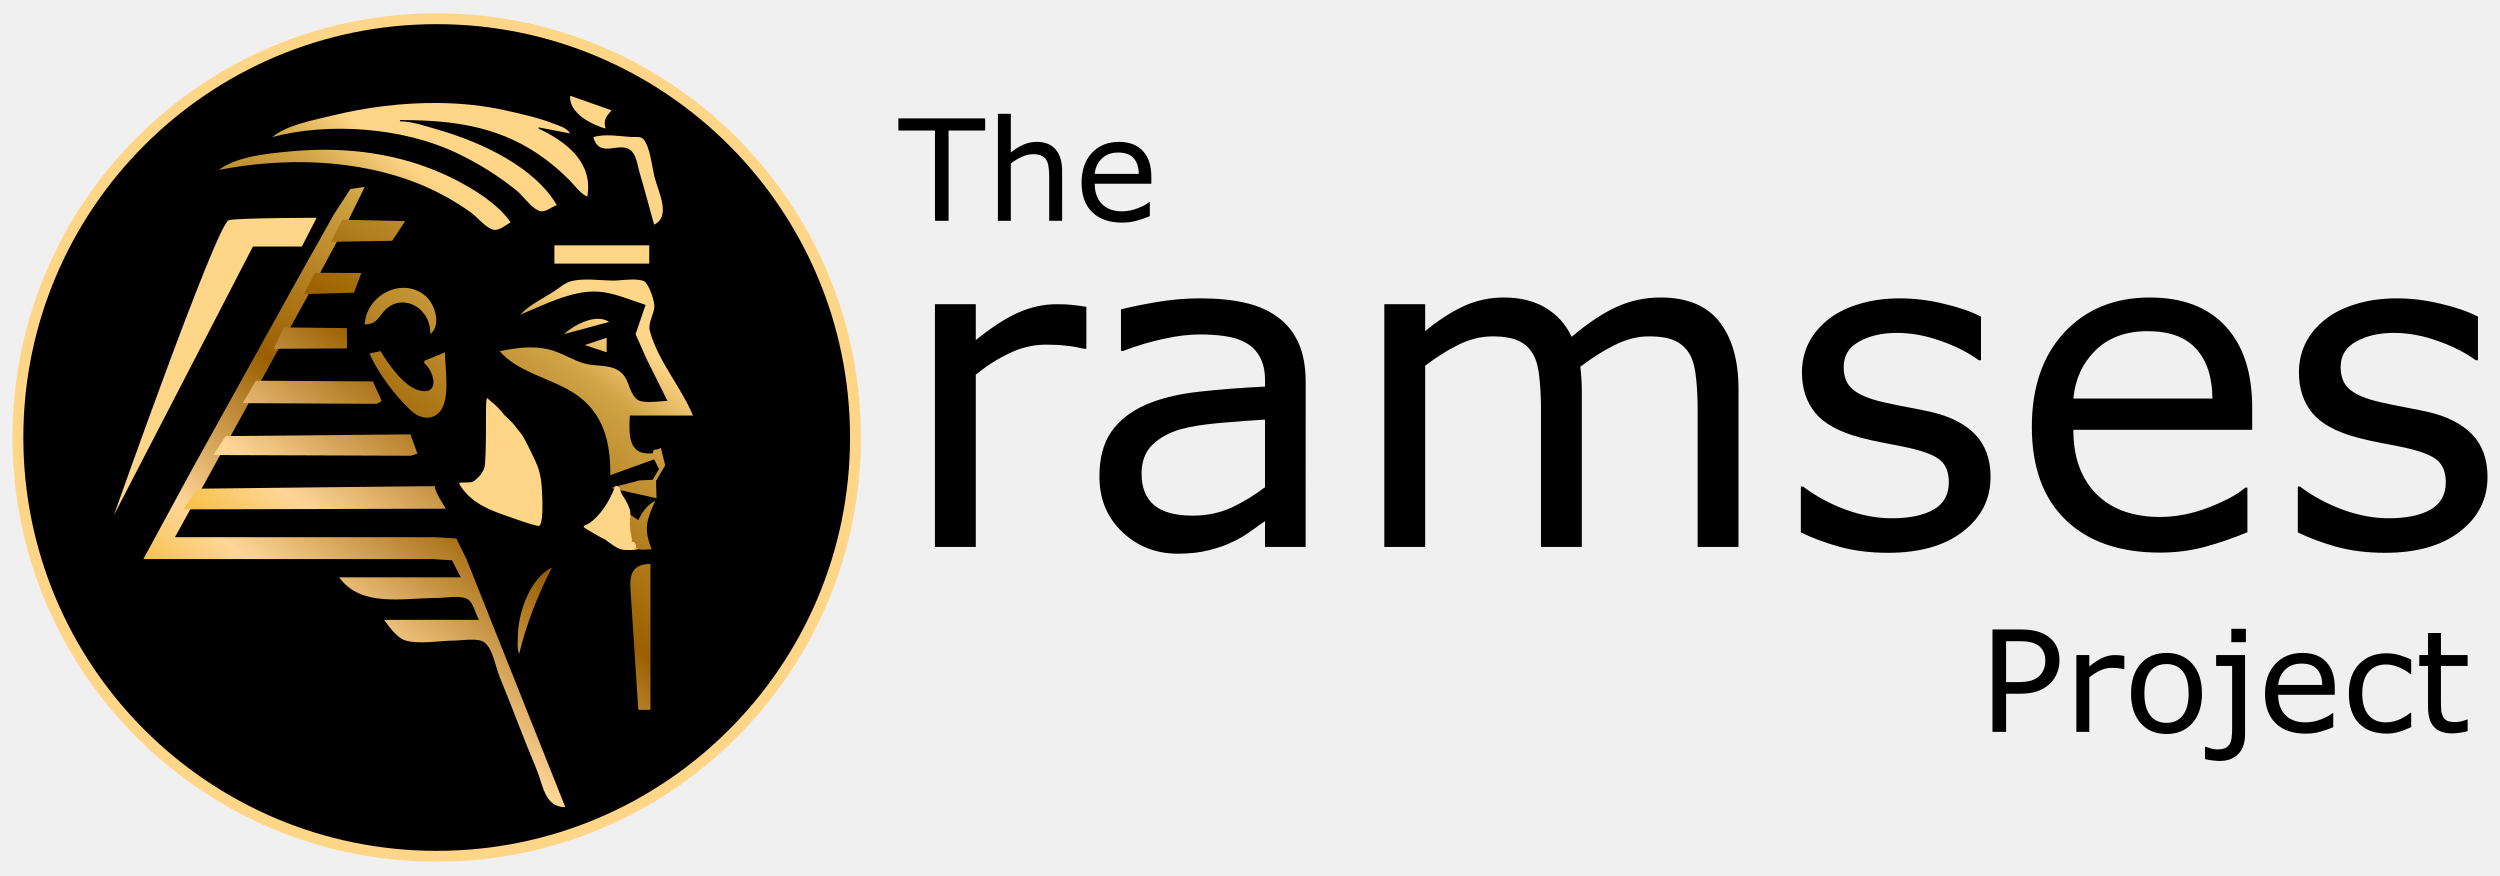
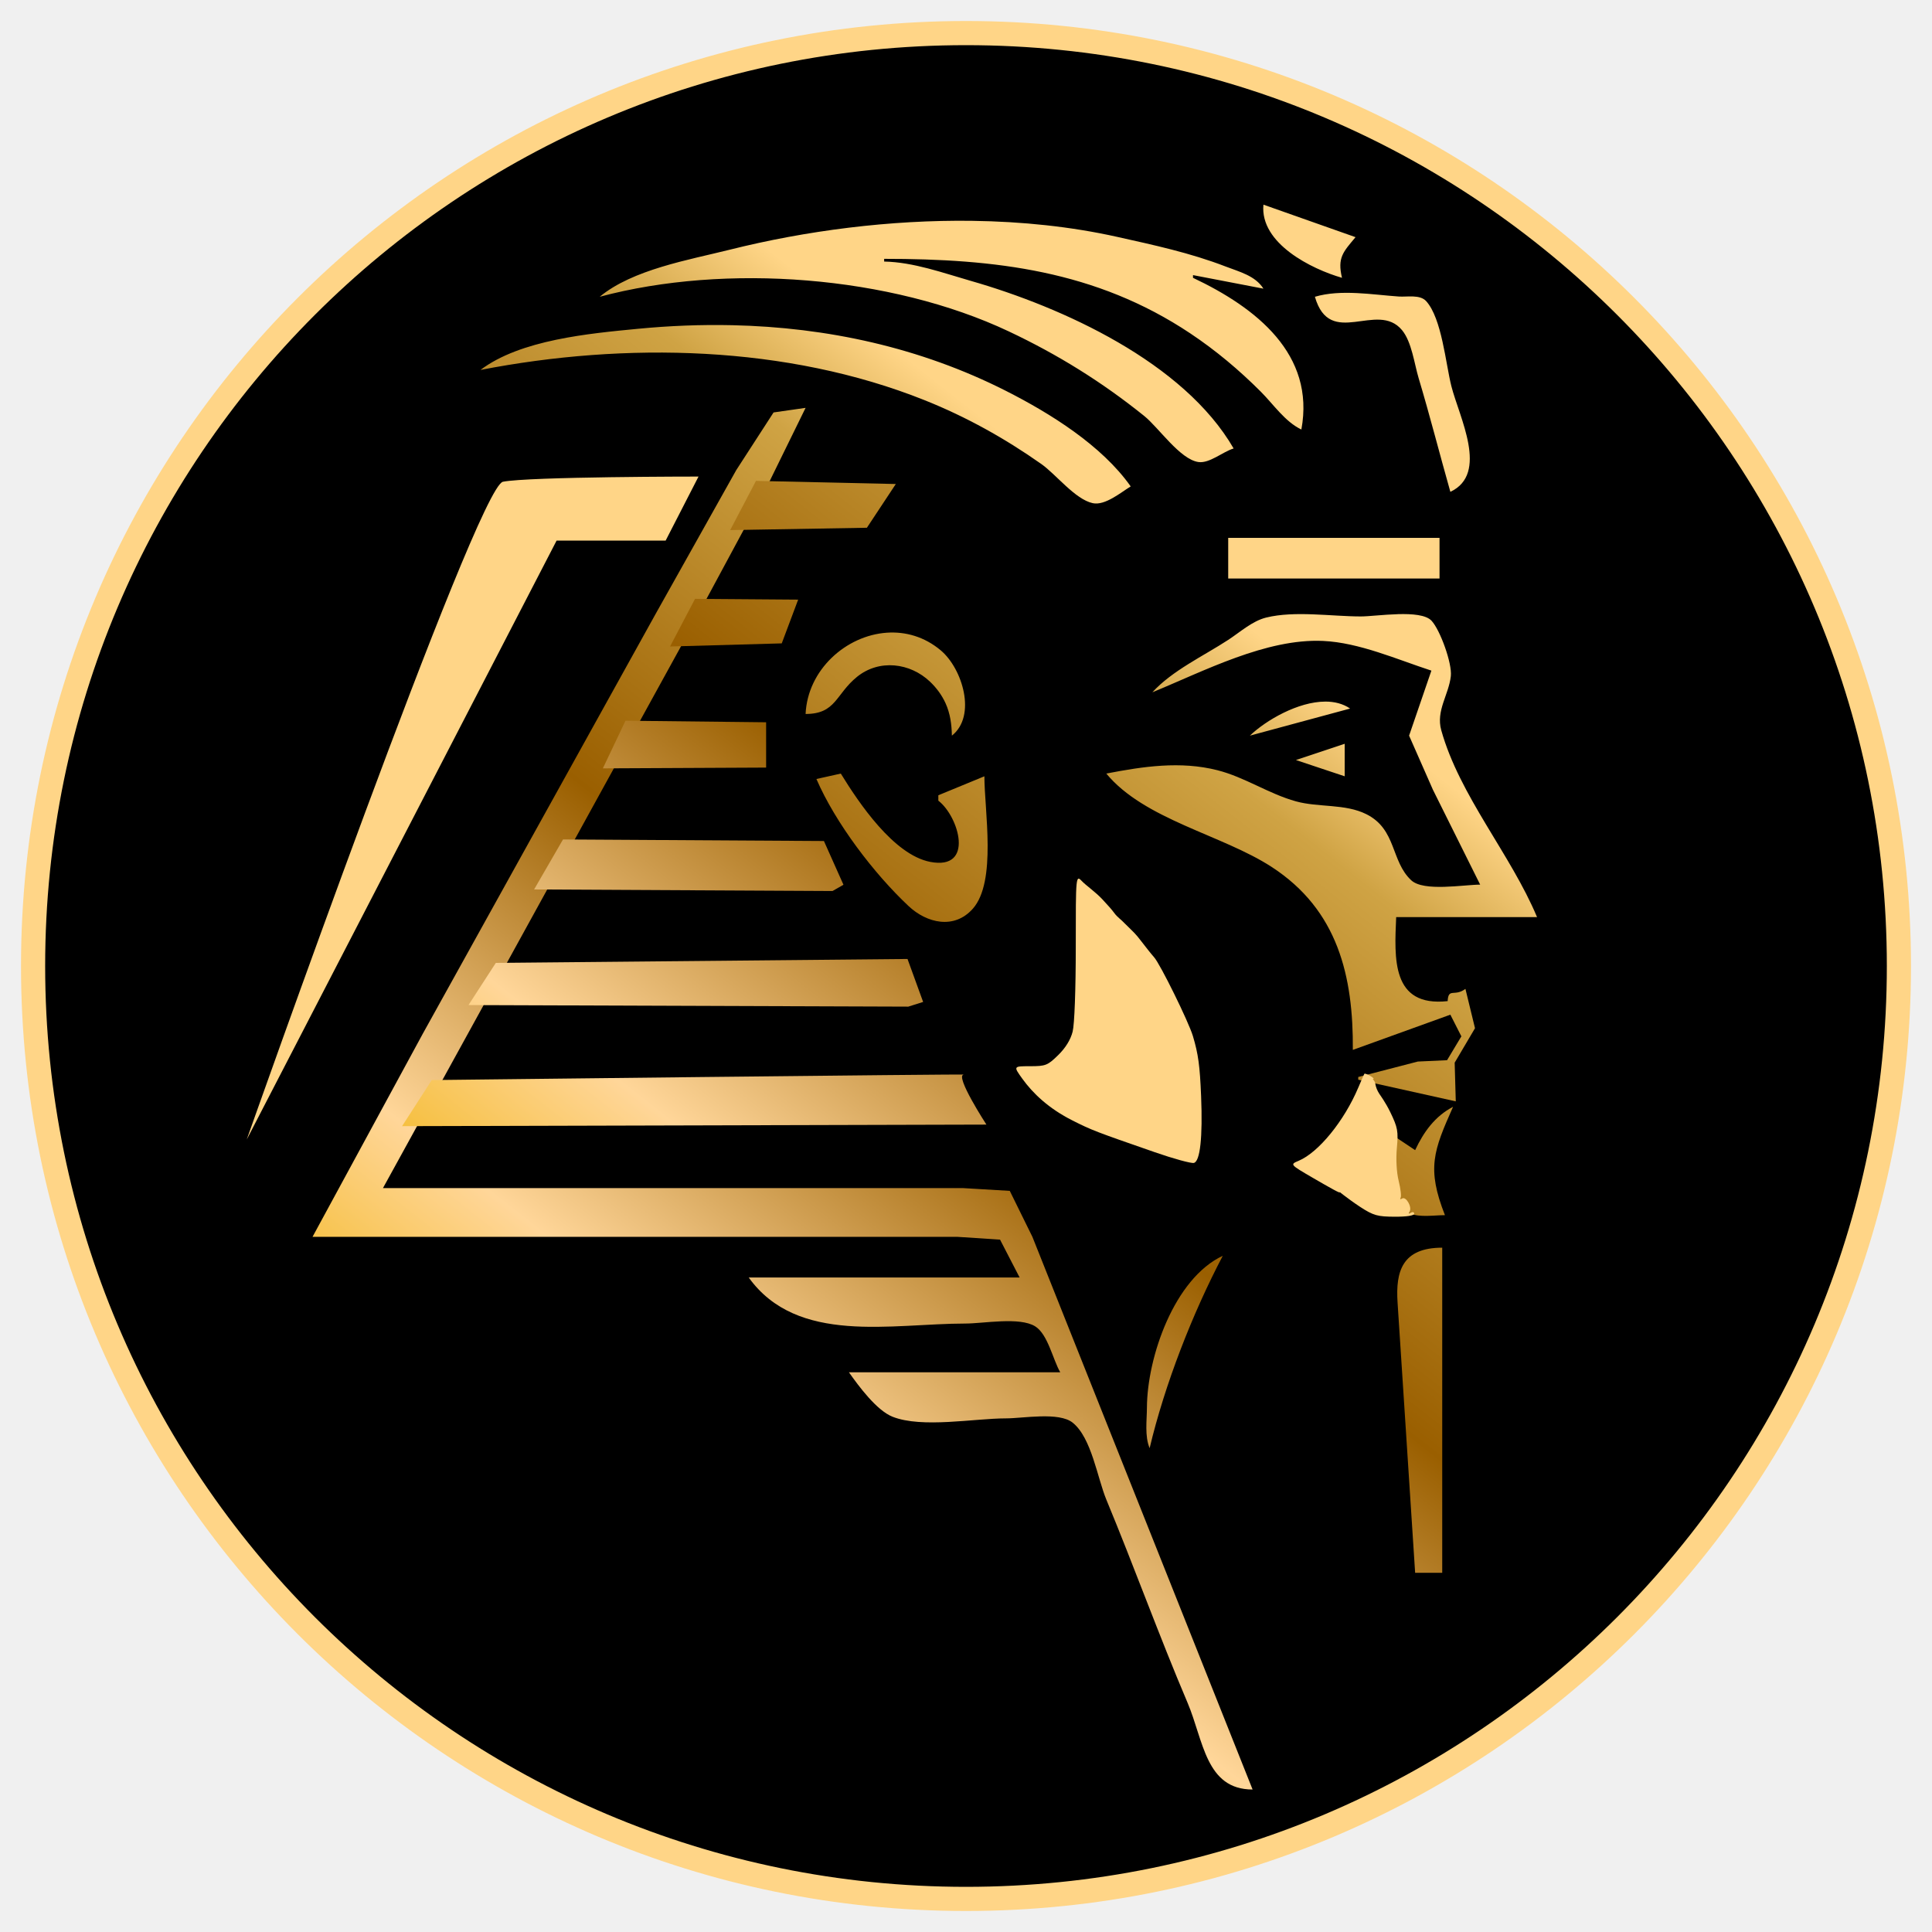
- <svg xmlns="http://www.w3.org/2000/svg" xmlns:xlink="http://www.w3.org/1999/xlink" width="200mm" height="70mm" viewBox="0 0 200 70" version="1.1" id="svg1">
+ <svg xmlns="http://www.w3.org/2000/svg" xmlns:xlink="http://www.w3.org/1999/xlink" width="200mm" height="200mm" viewBox="0 0 200 200" version="1.1" id="svg1" xml:space="preserve">
  <defs id="defs1">
-     <linearGradient xlink:href="#linearGradient85" id="linearGradient81" x1="-187.972" y1="250.679" x2="-123.912" y2="169.17" gradientUnits="userSpaceOnUse" />
    <linearGradient id="linearGradient85">
      <stop style="stop-color:#f5be39;stop-opacity:1;" offset="0" id="stop85" />
      <stop style="stop-color:#ffd699;stop-opacity:1;" offset="0.167" id="stop84" />
      <stop style="stop-color:#9a5f00;stop-opacity:1;" offset="0.511" id="stop83" />
      <stop style="stop-color:#cfa344;stop-opacity:1;" offset="0.88" id="stop82" />
      <stop style="stop-color:#ffd587;stop-opacity:1;" offset="1" id="stop81" />
    </linearGradient>
    <clipPath clipPathUnits="userSpaceOnUse" id="clipPath2">
      <rect style="fill:#000000;stroke-width:0.265;stroke-opacity:0" id="rect3" width="120.291" height="161.068" x="59.806" y="343.204" />
    </clipPath>
+     <linearGradient x1="1366" y1="1367" x2="383" y2="2350" gradientUnits="userSpaceOnUse" spreadMethod="reflect" id="fill0" gradientTransform="matrix(0.2009778,0,0,0.2009778,-76.13034,-273.752)">
+       <stop offset="0" stop-color="#3061F3" stop-opacity="1" id="stop1" />
+       <stop offset="0.014" stop-color="#2F60F2" stop-opacity="1" id="stop2" />
+       <stop offset="0.028" stop-color="#2F60F2" stop-opacity="1" id="stop3" />
+       <stop offset="0.042" stop-color="#2F60F2" stop-opacity="1" id="stop4" />
+       <stop offset="0.056" stop-color="#2F60F2" stop-opacity="1" id="stop5" />
+       <stop offset="0.069" stop-color="#2F60F2" stop-opacity="1" id="stop6" />
+       <stop offset="0.083" stop-color="#2F60F2" stop-opacity="1" id="stop7" />
+       <stop offset="0.097" stop-color="#2F60F2" stop-opacity="1" id="stop8" />
+       <stop offset="0.111" stop-color="#2F60F1" stop-opacity="1" id="stop9" />
+       <stop offset="0.125" stop-color="#2F60F1" stop-opacity="1" id="stop10" />
+       <stop offset="0.139" stop-color="#2E60F1" stop-opacity="1" id="stop11" />
+       <stop offset="0.153" stop-color="#2E60F0" stop-opacity="1" id="stop12" />
+       <stop offset="0.167" stop-color="#2E5FF0" stop-opacity="1" id="stop13" />
+       <stop offset="0.181" stop-color="#2E5FF0" stop-opacity="1" id="stop14" />
+       <stop offset="0.194" stop-color="#2D5FEF" stop-opacity="1" id="stop15" />
+       <stop offset="0.208" stop-color="#2D5FEF" stop-opacity="1" id="stop16" />
+       <stop offset="0.222" stop-color="#2D5FEE" stop-opacity="1" id="stop17" />
+       <stop offset="0.236" stop-color="#2C5FEE" stop-opacity="1" id="stop18" />
+       <stop offset="0.25" stop-color="#2C5EED" stop-opacity="1" id="stop19" />
+       <stop offset="0.264" stop-color="#2C5EEC" stop-opacity="1" id="stop20" />
+       <stop offset="0.278" stop-color="#2B5EEC" stop-opacity="1" id="stop21" />
+       <stop offset="0.292" stop-color="#2B5EEB" stop-opacity="1" id="stop22" />
+       <stop offset="0.306" stop-color="#2A5DEB" stop-opacity="1" id="stop23" />
+       <stop offset="0.319" stop-color="#2A5DEA" stop-opacity="1" id="stop24" />
+       <stop offset="0.333" stop-color="#295DE9" stop-opacity="1" id="stop25" />
+       <stop offset="0.347" stop-color="#295DE8" stop-opacity="1" id="stop26" />
+       <stop offset="0.361" stop-color="#285CE8" stop-opacity="1" id="stop27" />
+       <stop offset="0.375" stop-color="#285CE7" stop-opacity="1" id="stop28" />
+       <stop offset="0.389" stop-color="#275CE6" stop-opacity="1" id="stop29" />
+       <stop offset="0.403" stop-color="#275BE5" stop-opacity="1" id="stop30" />
+       <stop offset="0.417" stop-color="#265BE4" stop-opacity="1" id="stop31" />
+       <stop offset="0.431" stop-color="#265BE3" stop-opacity="1" id="stop32" />
+       <stop offset="0.444" stop-color="#255AE3" stop-opacity="1" id="stop33" />
+       <stop offset="0.458" stop-color="#245AE2" stop-opacity="1" id="stop34" />
+       <stop offset="0.472" stop-color="#2459E1" stop-opacity="1" id="stop35" />
+       <stop offset="0.486" stop-color="#2359E0" stop-opacity="1" id="stop36" />
+       <stop offset="0.5" stop-color="#2259DF" stop-opacity="1" id="stop37" />
+       <stop offset="0.514" stop-color="#2258DE" stop-opacity="1" id="stop38" />
+       <stop offset="0.528" stop-color="#2158DC" stop-opacity="1" id="stop39" />
+       <stop offset="0.542" stop-color="#2057DB" stop-opacity="1" id="stop40" />
+       <stop offset="0.556" stop-color="#2057DA" stop-opacity="1" id="stop41" />
+       <stop offset="0.569" stop-color="#1F56D9" stop-opacity="1" id="stop42" />
+       <stop offset="0.583" stop-color="#1E56D8" stop-opacity="1" id="stop43" />
+       <stop offset="0.597" stop-color="#1D55D7" stop-opacity="1" id="stop44" />
+       <stop offset="0.611" stop-color="#1C55D6" stop-opacity="1" id="stop45" />
+       <stop offset="0.625" stop-color="#1C54D4" stop-opacity="1" id="stop46" />
+       <stop offset="0.639" stop-color="#1B54D3" stop-opacity="1" id="stop47" />
+       <stop offset="0.653" stop-color="#1A53D2" stop-opacity="1" id="stop48" />
+       <stop offset="0.667" stop-color="#1953D0" stop-opacity="1" id="stop49" />
+       <stop offset="0.681" stop-color="#1852CF" stop-opacity="1" id="stop50" />
+       <stop offset="0.694" stop-color="#1752CE" stop-opacity="1" id="stop51" />
+       <stop offset="0.708" stop-color="#1651CC" stop-opacity="1" id="stop52" />
+       <stop offset="0.722" stop-color="#1551CB" stop-opacity="1" id="stop53" />
+       <stop offset="0.736" stop-color="#1450C9" stop-opacity="1" id="stop54" />
+       <stop offset="0.75" stop-color="#1450C8" stop-opacity="1" id="stop55" />
+       <stop offset="0.764" stop-color="#134FC6" stop-opacity="1" id="stop56" />
+       <stop offset="0.778" stop-color="#124EC5" stop-opacity="1" id="stop57" />
+       <stop offset="0.792" stop-color="#114EC3" stop-opacity="1" id="stop58" />
+       <stop offset="0.806" stop-color="#0F4DC2" stop-opacity="1" id="stop59" />
+       <stop offset="0.819" stop-color="#0E4DC0" stop-opacity="1" id="stop60" />
+       <stop offset="0.833" stop-color="#0D4CBF" stop-opacity="1" id="stop61" />
+       <stop offset="0.847" stop-color="#0C4BBD" stop-opacity="1" id="stop62" />
+       <stop offset="0.861" stop-color="#0B4BBB" stop-opacity="1" id="stop63" />
+       <stop offset="0.875" stop-color="#0A4ABA" stop-opacity="1" id="stop64" />
+       <stop offset="0.889" stop-color="#0949B8" stop-opacity="1" id="stop65" />
+       <stop offset="0.903" stop-color="#0849B6" stop-opacity="1" id="stop66" />
+       <stop offset="0.917" stop-color="#0748B4" stop-opacity="1" id="stop67" />
+       <stop offset="0.931" stop-color="#0647B3" stop-opacity="1" id="stop68" />
+       <stop offset="0.944" stop-color="#0446B1" stop-opacity="1" id="stop69" />
+       <stop offset="0.958" stop-color="#0346AF" stop-opacity="1" id="stop70" />
+       <stop offset="0.972" stop-color="#0245AD" stop-opacity="1" id="stop71" />
+       <stop offset="0.986" stop-color="#0144AB" stop-opacity="1" id="stop72" />
+       <stop offset="1" stop-color="#0044AA" stop-opacity="1" id="stop73" />
+     </linearGradient>
    <clipPath clipPathUnits="userSpaceOnUse" id="clipPath17">
      <rect style="fill:#ffffff;stroke-width:0.235;stroke-opacity:0" id="rect18" width="41.753" height="40.162" x="33.215" y="159.868" />
    </clipPath>
-     <linearGradient xlink:href="#linearGradient85" id="linearGradient1" gradientUnits="userSpaceOnUse" x1="-187.972" y1="250.679" x2="-123.912" y2="169.17" />
-     <linearGradient xlink:href="#linearGradient85" id="linearGradient2" gradientUnits="userSpaceOnUse" x1="-187.972" y1="250.679" x2="-123.912" y2="169.17" />
-     <linearGradient xlink:href="#linearGradient85" id="linearGradient3" gradientUnits="userSpaceOnUse" x1="-187.972" y1="250.679" x2="-123.912" y2="169.17" />
-     <linearGradient xlink:href="#linearGradient85" id="linearGradient4" gradientUnits="userSpaceOnUse" x1="-187.972" y1="250.679" x2="-123.912" y2="169.17" />
-     <linearGradient xlink:href="#linearGradient85" id="linearGradient5" gradientUnits="userSpaceOnUse" x1="-187.972" y1="250.679" x2="-123.912" y2="169.17" />
-     <linearGradient xlink:href="#linearGradient85" id="linearGradient6" gradientUnits="userSpaceOnUse" x1="-187.972" y1="250.679" x2="-123.912" y2="169.17" />
-     <linearGradient xlink:href="#linearGradient85" id="linearGradient7" gradientUnits="userSpaceOnUse" x1="-187.972" y1="250.679" x2="-123.912" y2="169.17" />
-     <linearGradient xlink:href="#linearGradient85" id="linearGradient8" gradientUnits="userSpaceOnUse" x1="-187.972" y1="250.679" x2="-123.912" y2="169.17" />
-     <linearGradient xlink:href="#linearGradient85" id="linearGradient9" gradientUnits="userSpaceOnUse" x1="-187.972" y1="250.679" x2="-123.912" y2="169.17" />
+     <linearGradient xlink:href="#linearGradient85" id="linearGradient81" x1="-187.972" y1="250.679" x2="-123.912" y2="169.17" gradientUnits="userSpaceOnUse" />
+     <linearGradient xlink:href="#linearGradient85" id="linearGradient95" gradientUnits="userSpaceOnUse" x1="-187.972" y1="250.679" x2="-123.912" y2="169.17" />
+     <linearGradient xlink:href="#linearGradient85" id="linearGradient96" gradientUnits="userSpaceOnUse" x1="-187.972" y1="250.679" x2="-123.912" y2="169.17" />
+     <linearGradient xlink:href="#linearGradient85" id="linearGradient97" gradientUnits="userSpaceOnUse" x1="-187.972" y1="250.679" x2="-123.912" y2="169.17" />
+     <linearGradient xlink:href="#linearGradient85" id="linearGradient98" gradientUnits="userSpaceOnUse" x1="-187.972" y1="250.679" x2="-123.912" y2="169.17" />
+     <linearGradient xlink:href="#linearGradient85" id="linearGradient99" gradientUnits="userSpaceOnUse" x1="-187.972" y1="250.679" x2="-123.912" y2="169.17" />
+     <linearGradient xlink:href="#linearGradient85" id="linearGradient100" gradientUnits="userSpaceOnUse" x1="-187.972" y1="250.679" x2="-123.912" y2="169.17" />
+     <linearGradient xlink:href="#linearGradient85" id="linearGradient101" gradientUnits="userSpaceOnUse" x1="-187.972" y1="250.679" x2="-123.912" y2="169.17" />
+     <linearGradient xlink:href="#linearGradient85" id="linearGradient102" gradientUnits="userSpaceOnUse" x1="-187.972" y1="250.679" x2="-123.912" y2="169.17" />
+     <linearGradient xlink:href="#linearGradient85" id="linearGradient103" gradientUnits="userSpaceOnUse" x1="-187.972" y1="250.679" x2="-123.912" y2="169.17" />
  </defs>
-   <g id="g9" transform="matrix(0.7376754,0,0,0.7376754,-9.288372,-82.82547)">
-     <g id="layer1">
-       <g id="layer2" transform="matrix(0.4702551,0,0,0.4702551,12.9244,112.6998)">
-         <circle style="fill:#000000;fill-opacity:1;stroke:#ffd587;stroke-width:2.5;stroke-dasharray:none;stroke-opacity:1" id="path19" cx="100" cy="100" r="96.575" />
-         <g id="g16" transform="matrix(1.096991,0,0,1.096991,231.7476,-169.2135)" style="fill:url(#linearGradient81)">
-           <path id="rect1" style="fill:url(#linearGradient1);stroke-width:0.265;stroke-opacity:0" d="M 43.007,317.246 38.971,509.115 H 197.661 l 4.036,-191.869 z m 14.521,7.003 H 184.576 L 180.748,510.385 H 53.7 Z m 96.323,22.226 c -0.345,3.671 4.576,6.101 7.428,6.916 -0.454,-1.909 0.118,-2.448 1.281,-3.842 z m -27.508,1.529 c -7.802,-0.107 -15.761,0.932 -22.952,2.73 -3.851,0.963 -9.176,1.866 -12.295,4.45 11.909,-3.184 27.481,-2.011 38.678,3.274 4.638,2.189 8.81,4.78 12.807,7.997 1.361,1.095 3.381,4.104 5.123,4.355 1.048,0.151 2.325,-0.986 3.33,-1.282 -4.706,-8.141 -16.181,-13.361 -24.846,-15.845 -2.651,-0.76 -5.419,-1.772 -8.197,-1.829 v -0.256 c 10.453,0 20.009,1.088 28.944,7.048 2.416,1.611 4.608,3.452 6.66,5.504 1.201,1.201 2.3,2.851 3.843,3.586 1.321,-7.117 -4.263,-11.515 -10.246,-14.344 v -0.256 l 6.66,1.281 c -0.779,-1.231 -2.275,-1.592 -3.586,-2.098 -3.327,-1.284 -6.778,-2.026 -10.246,-2.799 -4.37,-0.974 -8.995,-1.451 -13.677,-1.515 z m 36.324,6.831 c -1.362,-0.064 -2.717,-0.015 -3.949,0.349 1.429,4.961 5.894,0.33 8.237,3.155 0.916,1.105 1.163,3.176 1.568,4.529 1.07,3.566 1.986,7.177 3.002,10.759 3.668,-1.717 0.838,-7.06 0.096,-9.99 -0.537,-2.122 -0.902,-6.409 -2.385,-8.042 -0.585,-0.644 -1.803,-0.381 -2.577,-0.434 -1.261,-0.086 -2.63,-0.263 -3.992,-0.327 z m -59.018,3.037 c -2.981,-0.067 -5.976,0.054 -8.967,0.343 -4.565,0.442 -11.075,1.027 -14.856,3.886 13.682,-2.653 28.951,-2.354 42.008,2.869 3.921,1.569 7.558,3.593 11.014,6.024 1.401,0.986 3.198,3.347 4.867,3.705 1.163,0.249 2.654,-1.014 3.586,-1.584 -2.729,-3.875 -7.612,-6.912 -11.783,-9.027 -8.122,-4.119 -16.927,-6.014 -25.869,-6.216 z m 6.914,7.815 -3.028,0.434 -3.531,5.457 -7.612,13.576 -22.019,39.702 -10.429,19.211 h 16.906 33.811 10.246 l 4.041,0.264 1.851,3.579 h -25.615 c 4.605,6.403 13.492,4.355 20.492,4.355 1.703,0 5.115,-0.651 6.59,0.263 1.209,0.75 1.675,3.144 2.376,4.348 h -19.98 c 0.914,1.297 2.616,3.604 4.121,4.2 2.798,1.107 7.724,0.155 10.735,0.155 1.602,0 5.003,-0.639 6.304,0.411 1.782,1.437 2.327,5.225 3.177,7.273 2.641,6.37 4.985,12.871 7.681,19.211 1.507,3.545 1.705,8.196 6.147,8.196 l -16.124,-40.471 -4.695,-11.783 -2.14,-4.347 -4.447,-0.264 H 114.148 70.604 l 28.041,-50.973 8.275,-15.369 z m 39.958,12.295 v 3.842 h 19.98 v -3.842 z m 16.046,7.212 c -1.358,0.038 -2.769,0.215 -3.495,0.215 -2.784,0 -6.26,-0.562 -8.965,0.107 -1.309,0.324 -2.476,1.385 -3.586,2.11 -2.339,1.527 -5.277,2.887 -7.172,4.955 4.882,-2.002 10.759,-5.1 16.137,-4.857 3.422,0.155 7.016,1.757 10.246,2.808 l -2.108,6.147 2.256,5.123 4.463,8.965 c -1.545,0 -5.332,0.688 -6.515,-0.411 -1.947,-1.807 -1.372,-4.812 -4.243,-6.249 -2.013,-1.008 -4.517,-0.621 -6.66,-1.215 -2.589,-0.718 -4.824,-2.282 -7.428,-2.944 -3.493,-0.888 -7.039,-0.354 -10.502,0.317 3.603,4.359 10.945,5.786 15.625,8.822 6.283,4.076 7.737,10.355 7.684,17.305 l 9.221,-3.33 1.041,2.049 -1.352,2.255 -2.763,0.127 -5.635,1.46 v 0.256 l 9.221,2.049 -0.104,-3.659 1.922,-3.257 -0.905,-3.719 c -1.04,0.775 -1.61,-0.138 -1.681,1.157 -5.342,0.578 -5.033,-4.061 -4.867,-7.941 h 13.32 c -2.485,-5.937 -7.33,-11.482 -9.058,-17.674 -0.517,-1.851 0.717,-3.364 0.907,-5.123 0.13,-1.196 -1.003,-4.335 -1.823,-5.224 -0.518,-0.561 -1.824,-0.664 -3.182,-0.626 z m -48.319,1.752 c -3.859,0.263 -7.494,3.5 -7.685,7.685 2.89,-0.002 2.831,-1.87 4.867,-3.515 2.092,-1.69 5.018,-1.334 6.904,0.468 0.608,0.581 1.108,1.256 1.458,2.022 0.449,0.985 0.58,2.005 0.603,3.074 2.36,-1.871 0.999,-6.339 -1.049,-8.061 -1.544,-1.298 -3.344,-1.793 -5.098,-1.673 z m 41.455,6.514 c -2.572,0.002 -5.607,1.76 -7.133,3.22 l 9.477,-2.562 c -0.681,-0.465 -1.487,-0.66 -2.345,-0.659 z m 1.832,3.989 -4.611,1.537 4.611,1.537 z m -47.643,2.817 -2.305,0.513 c 1.786,4.14 5.431,8.939 8.713,12.015 1.725,1.617 4.311,2.235 6.072,0.252 2.281,-2.569 1.096,-9.299 1.096,-12.523 l -4.354,1.793 v 0.512 c 1.946,1.496 3.445,6.602 -0.768,5.787 -3.452,-0.668 -6.746,-5.569 -8.453,-8.348 z m 57.889,31.506 c -1.709,0.887 -2.783,2.382 -3.586,4.098 l -2.305,-1.537 c -0.17,2.152 -0.851,6.438 1.82,7.53 0.945,0.386 2.298,0.155 3.303,0.155 -1.744,-4.433 -1.076,-6.099 0.768,-10.246 z m -1.025,13.32 c -3.8,0.003 -4.413,2.256 -4.223,5.178 l 1.662,25.56 h 2.561 z m -20.748,0.768 c -4.59,2.141 -7.149,9.59 -7.172,14.344 -0.006,1.229 -0.223,2.701 0.256,3.842 1.42,-5.994 4.052,-12.742 6.916,-18.186 z" clip-path="url(#clipPath2)" transform="matrix(0.9980712,0,0,0.9980712,-245.5859,-172.2415)" />
-           <path style="fill:url(#linearGradient2);fill-opacity:1" d="m 67.505,193.827 c -1.124,-0.737 -2.146,-1.587 -1.918,-1.402 0.625,0.508 -1.114,-0.496 -2.258,-1.161 -2.079,-1.208 -2.079,-1.208 -1.293,-1.539 1.775,-0.746 4.061,-3.551 5.32,-6.526 0.268,-0.634 0.514,-1.192 0.546,-1.24 0.032,-0.048 0.269,0.035 0.526,0.184 0.257,0.15 0.373,0.275 0.257,0.28 -0.116,0.004 0.147,0.101 0.194,0.413 0.048,0.313 0.172,0.62 0.367,0.918 0.073,0.111 0.561,0.778 0.97,1.623 0.666,1.375 0.728,1.713 0.59,3.202 -0.092,0.999 -0.028,2.175 0.162,2.942 0.174,0.702 0.251,1.383 0.171,1.512 -0.08,0.13 -0.018,0.157 0.137,0.061 0.35,-0.216 0.911,0.767 0.665,1.165 -0.11,0.178 -0.065,0.22 0.116,0.108 0.163,-0.101 0.296,-0.061 0.296,0.088 0,0.165 -0.679,0.269 -1.729,0.265 -1.528,-0.006 -1.901,-0.094 -3.121,-0.893 z M 49.174,188.954 c -5.323,-1.848 -5.598,-1.954 -7.325,-2.822 -2.135,-1.073 -3.556,-2.432 -4.497,-3.743 -0.797,-1.11 -0.797,-1.11 0.698,-1.11 1.389,0 1.566,-0.07 2.508,-0.99 0.659,-0.644 1.112,-1.378 1.293,-2.099 0.165,-0.654 0.279,-3.755 0.279,-7.564 0,-6.456 0,-6.456 0.582,-5.842 0.32,0.338 1.213,0.964 1.796,1.594 0.523,0.566 0.82,0.889 1.064,1.223 0.275,0.377 0.623,0.589 0.932,0.928 0.92,0.904 0.972,0.933 1.427,1.527 0.409,0.532 0.938,1.207 1.192,1.489 0.547,0.606 3.084,5.758 3.469,7.045 0.479,1.603 0.621,2.645 0.732,5.379 0.148,3.65 -0.087,5.809 -0.646,5.947 -0.237,0.058 -1.814,-0.374 -3.504,-0.961 z m -16.757,-25.627 c 0.012,-0.298 0.073,-0.359 0.155,-0.155 0.074,0.185 0.065,0.406 -0.02,0.491 -0.085,0.085 -0.146,-0.066 -0.135,-0.336 z" id="path4-2" clip-path="url(#clipPath17)" transform="matrix(1.056672,0,0,1.056672,-154.2583,63.31489)" />
-           <path style="fill:url(#linearGradient3);stroke-width:0.265;stroke-opacity:0" d="m -142.352,204.276 2.433,-4.644 13.196,0.295 -2.728,4.128 z" id="path11" />
-           <path style="fill:url(#linearGradient4);stroke-width:0.265;stroke-opacity:0" d="m -145.669,210.764 9.731,0.074 -1.548,4.128 -10.542,0.295 z" id="path12" />
-           <path style="fill:url(#linearGradient5);stroke-width:0.265;stroke-opacity:0" d="m -152.23,222.264 13.269,0.147 v 4.276 l -15.407,0.074 z" id="path13" />
-           <path style="fill:url(#linearGradient6);stroke-width:0.265;stroke-opacity:0" d="m -158.128,233.469 24.622,0.147 1.843,4.128 -1.032,0.59 -28.161,-0.147 z" id="path14" />
-           <path style="fill:url(#linearGradient7);stroke-width:0.265;stroke-opacity:0" d="m -164.468,245.117 38.85,-0.369 1.474,4.055 -1.401,0.442 -41.504,-0.147 z" id="path15" />
-           <path style="fill:url(#linearGradient8);stroke-width:0.265;stroke-opacity:0" d="m -170.513,256.175 -2.801,4.349 55.142,-0.147 c 0,0 -3.022,-4.644 -2.138,-4.718 0.885,-0.074 -50.203,0.516 -50.203,0.516 z" id="path16" />
-           <path style="fill:url(#linearGradient9);stroke-width:0.288;stroke-opacity:0" d="m 78.683,93.011 -3.49,6.796 H 63.622 L 30.742,163.361 c 0,0 24.43,-69.248 27.185,-69.799 2.755,-0.551 20.756,-0.551 20.756,-0.551 z" id="path17" transform="matrix(0.8892589,0,0,0.8892589,-215.3098,116.5132)" />
-         </g>
-       </g>
-       <g id="g10" transform="translate(-40.08709,10.28603)">
-         <path d="m 170.495,139.817 h -0.236 q -0.99,-0.236 -1.932,-0.33 -0.919,-0.118 -2.192,-0.118 -2.05,0 -3.959,0.919 -1.909,0.895 -3.676,2.333 v 18.687 h -4.43 v -26.323 h 4.43 v 3.888 q 2.639,-2.121 4.642,-2.993 2.027,-0.895 4.124,-0.895 1.155,0 1.673,0.071 0.518,0.047 1.555,0.212 z m 23.778,21.492 h -4.407 v -2.804 q -0.589,0.401 -1.602,1.131 -0.99,0.707 -1.932,1.131 -1.108,0.542 -2.545,0.895 -1.437,0.377 -3.37,0.377 -3.558,0 -6.033,-2.357 -2.474,-2.357 -2.474,-6.009 0,-2.993 1.273,-4.831 1.296,-1.862 3.676,-2.922 2.404,-1.06 5.774,-1.437 3.37,-0.377 7.235,-0.566 v -0.683 q 0,-1.508 -0.542,-2.498 -0.518,-0.99 -1.508,-1.555 -0.943,-0.542 -2.262,-0.731 -1.32,-0.189 -2.757,-0.189 -1.744,0 -3.888,0.471 -2.144,0.448 -4.43,1.32 h -0.236 v -4.501 q 1.296,-0.353 3.747,-0.778 2.451,-0.424 4.831,-0.424 2.781,0 4.831,0.471 2.074,0.448 3.582,1.555 1.485,1.084 2.262,2.804 0.778,1.72 0.778,4.265 z m -4.407,-6.481 v -7.329 q -2.027,0.118 -4.784,0.353 -2.734,0.236 -4.336,0.683 -1.909,0.542 -3.087,1.697 -1.178,1.131 -1.178,3.134 0,2.262 1.367,3.417 1.367,1.131 4.171,1.131 2.333,0 4.265,-0.895 1.932,-0.919 3.582,-2.192 z m 51.349,6.481 h -4.43 v -14.988 q 0,-1.697 -0.165,-3.276 -0.141,-1.579 -0.636,-2.522 -0.542,-1.013 -1.555,-1.532 -1.013,-0.518 -2.922,-0.518 -1.862,0 -3.723,0.943 -1.862,0.919 -3.723,2.357 0.071,0.542 0.118,1.273 0.047,0.707 0.047,1.414 v 16.849 h -4.43 v -14.988 q 0,-1.744 -0.165,-3.299 -0.141,-1.579 -0.636,-2.522 -0.542,-1.013 -1.555,-1.508 -1.013,-0.518 -2.922,-0.518 -1.815,0 -3.653,0.895 -1.815,0.895 -3.629,2.286 v 19.654 h -4.43 v -26.323 h 4.43 v 2.922 q 2.074,-1.72 4.124,-2.686 2.074,-0.966 4.407,-0.966 2.686,0 4.548,1.131 1.885,1.131 2.804,3.134 2.686,-2.262 4.902,-3.252 2.215,-1.013 4.737,-1.013 4.336,0 6.386,2.639 2.074,2.616 2.074,7.329 z m 27.336,-7.588 q 0,3.606 -2.993,5.915 -2.969,2.309 -8.13,2.309 -2.922,0 -5.373,-0.683 -2.427,-0.707 -4.077,-1.532 v -4.972 h 0.236 q 2.097,1.579 4.666,2.522 2.569,0.919 4.925,0.919 2.922,0 4.572,-0.943 1.65,-0.943 1.65,-2.969 0,-1.555 -0.895,-2.357 -0.895,-0.801 -3.441,-1.367 -0.943,-0.212 -2.474,-0.495 -1.508,-0.283 -2.757,-0.613 -3.464,-0.919 -4.925,-2.686 -1.437,-1.791 -1.437,-4.383 0,-1.626 0.66,-3.064 0.683,-1.437 2.05,-2.569 1.32,-1.108 3.346,-1.744 2.05,-0.66 4.572,-0.66 2.357,0 4.76,0.589 2.427,0.566 4.03,1.39 v 4.737 h -0.236 q -1.697,-1.249 -4.124,-2.097 -2.427,-0.872 -4.76,-0.872 -2.427,0 -4.1,0.943 -1.673,0.919 -1.673,2.757 0,1.626 1.013,2.451 0.99,0.825 3.205,1.343 1.225,0.283 2.734,0.566 1.532,0.283 2.545,0.518 3.087,0.707 4.76,2.427 1.673,1.744 1.673,4.619 z m 28.373,-5.114 h -19.394 q 0,2.427 0.731,4.242 0.731,1.791 2.003,2.946 1.225,1.131 2.899,1.697 1.697,0.566 3.723,0.566 2.686,0 5.396,-1.06 2.734,-1.084 3.888,-2.121 h 0.236 v 4.831 q -2.239,0.943 -4.572,1.579 -2.333,0.636 -4.902,0.636 -6.551,0 -10.227,-3.535 -3.676,-3.558 -3.676,-10.086 0,-6.457 3.511,-10.251 3.535,-3.794 9.285,-3.794 5.326,0 8.201,3.111 2.899,3.111 2.899,8.837 z m -4.312,-3.393 q -0.024,-3.488 -1.767,-5.396 -1.72,-1.909 -5.255,-1.909 -3.558,0 -5.679,2.097 -2.097,2.097 -2.38,5.208 z m 29.834,8.507 q 0,3.606 -2.993,5.915 -2.969,2.309 -8.13,2.309 -2.922,0 -5.373,-0.683 -2.427,-0.707 -4.077,-1.532 v -4.972 h 0.236 q 2.097,1.579 4.666,2.522 2.569,0.919 4.925,0.919 2.922,0 4.572,-0.943 1.65,-0.943 1.65,-2.969 0,-1.555 -0.895,-2.357 -0.895,-0.801 -3.441,-1.367 -0.943,-0.212 -2.474,-0.495 -1.508,-0.283 -2.757,-0.613 -3.464,-0.919 -4.925,-2.686 -1.437,-1.791 -1.437,-4.383 0,-1.626 0.66,-3.064 0.683,-1.437 2.05,-2.569 1.32,-1.108 3.346,-1.744 2.05,-0.66 4.572,-0.66 2.357,0 4.76,0.589 2.427,0.566 4.03,1.39 v 4.737 h -0.236 q -1.697,-1.249 -4.124,-2.097 -2.427,-0.872 -4.76,-0.872 -2.427,0 -4.1,0.943 -1.673,0.919 -1.673,2.757 0,1.626 1.013,2.451 0.99,0.825 3.205,1.343 1.225,0.283 2.734,0.566 1.532,0.283 2.545,0.518 3.087,0.707 4.76,2.427 1.673,1.744 1.673,4.619 z" id="text9" style="font-size:48.262px;stroke-width:36.092;stroke-linejoin:bevel;paint-order:fill markers stroke" aria-label="ramses" />
-         <path d="m 159.519,116.149 h -3.968 v 9.793 h -1.477 V 116.149 h -3.968 v -1.313 h 9.412 z m 8.346,9.793 h -1.402 v -4.743 q 0,-0.574 -0.067,-1.074 -0.067,-0.507 -0.246,-0.791 -0.186,-0.313 -0.537,-0.462 -0.351,-0.157 -0.91,-0.157 -0.574,0 -1.201,0.283 -0.626,0.283 -1.201,0.723 v 6.22 h -1.402 v -11.605 h 1.402 v 4.199 q 0.656,-0.544 1.357,-0.85 0.701,-0.306 1.439,-0.306 1.35,0 2.058,0.813 0.709,0.813 0.709,2.342 z m 9.673,-4.02 h -6.138 q 0,0.768 0.231,1.342 0.231,0.567 0.634,0.932 0.388,0.358 0.917,0.537 0.537,0.179 1.178,0.179 0.85,0 1.708,-0.336 0.865,-0.343 1.231,-0.671 h 0.075 v 1.529 q -0.709,0.298 -1.447,0.5 -0.738,0.201 -1.551,0.201 -2.073,0 -3.237,-1.119 -1.163,-1.126 -1.163,-3.192 0,-2.044 1.111,-3.244 1.119,-1.201 2.939,-1.201 1.686,0 2.595,0.984 0.917,0.984 0.917,2.797 z m -1.365,-1.074 q -0.007,-1.104 -0.559,-1.708 -0.544,-0.604 -1.663,-0.604 -1.126,0 -1.797,0.664 -0.664,0.664 -0.753,1.648 z" id="text9-2" style="font-size:15.274px;stroke-width:36.092;stroke-linejoin:bevel;paint-order:fill markers stroke" aria-label="The" />
-         <path d="m 276.024,173.616 q 0,0.738 -0.261,1.372 -0.254,0.626 -0.716,1.089 -0.574,0.574 -1.357,0.865 -0.783,0.283 -1.976,0.283 h -1.477 v 4.139 h -1.477 v -11.105 h 3.013 q 0.999,0 1.693,0.172 0.694,0.164 1.231,0.522 0.634,0.425 0.977,1.059 0.351,0.634 0.351,1.604 z m -1.536,0.037 q 0,-0.574 -0.201,-0.999 -0.201,-0.425 -0.612,-0.694 -0.358,-0.231 -0.82,-0.328 -0.455,-0.104 -1.156,-0.104 h -1.462 v 4.438 h 1.246 q 0.895,0 1.454,-0.157 0.559,-0.164 0.91,-0.515 0.351,-0.358 0.492,-0.753 0.149,-0.395 0.149,-0.888 z m 8.57,0.91 h -0.075 q -0.313,-0.075 -0.612,-0.104 -0.291,-0.037 -0.694,-0.037 -0.649,0 -1.253,0.291 -0.604,0.283 -1.163,0.738 v 5.914 h -1.402 v -8.331 h 1.402 v 1.231 q 0.835,-0.671 1.469,-0.947 0.641,-0.283 1.305,-0.283 0.365,0 0.53,0.022 0.164,0.015 0.492,0.067 z m 8.42,2.64 q 0,2.036 -1.044,3.215 -1.044,1.178 -2.797,1.178 -1.768,0 -2.812,-1.178 -1.037,-1.178 -1.037,-3.215 0,-2.036 1.037,-3.215 1.044,-1.186 2.812,-1.186 1.753,0 2.797,1.186 1.044,1.178 1.044,3.215 z m -1.447,0 q 0,-1.618 -0.634,-2.402 -0.634,-0.791 -1.76,-0.791 -1.141,0 -1.775,0.791 -0.626,0.783 -0.626,2.402 0,1.566 0.634,2.379 0.634,0.805 1.768,0.805 1.119,0 1.753,-0.798 0.641,-0.805 0.641,-2.387 z m 6.213,-5.564 h -1.581 v -1.454 h 1.581 z m -0.089,9.927 q 0,1.462 -0.746,2.208 -0.746,0.746 -1.999,0.746 -0.298,0 -0.791,-0.06 -0.485,-0.06 -0.813,-0.149 v -1.335 h 0.075 q 0.209,0.082 0.559,0.186 0.358,0.104 0.694,0.104 0.537,0 0.865,-0.149 0.328,-0.149 0.492,-0.448 0.164,-0.298 0.209,-0.723 0.052,-0.418 0.052,-1.022 v -6.712 h -1.738 v -1.178 h 3.14 z m 9.726,-4.221 h -6.138 q 0,0.768 0.231,1.342 0.231,0.567 0.634,0.932 0.388,0.358 0.917,0.537 0.537,0.179 1.178,0.179 0.85,0 1.708,-0.336 0.865,-0.343 1.231,-0.671 h 0.075 v 1.529 q -0.709,0.298 -1.447,0.5 -0.738,0.201 -1.551,0.201 -2.073,0 -3.237,-1.119 -1.163,-1.126 -1.163,-3.192 0,-2.044 1.111,-3.244 1.119,-1.201 2.939,-1.201 1.686,0 2.595,0.984 0.917,0.984 0.917,2.797 z m -1.365,-1.074 q -0.007,-1.104 -0.559,-1.708 -0.544,-0.604 -1.663,-0.604 -1.126,0 -1.797,0.664 -0.664,0.664 -0.753,1.648 z m 9.651,4.572 q -0.701,0.336 -1.335,0.522 -0.626,0.186 -1.335,0.186 -0.902,0 -1.656,-0.261 -0.753,-0.268 -1.29,-0.805 -0.544,-0.537 -0.843,-1.357 -0.298,-0.82 -0.298,-1.917 0,-2.044 1.119,-3.207 1.126,-1.163 2.968,-1.163 0.716,0 1.402,0.201 0.694,0.201 1.268,0.492 v 1.559 h -0.075 q -0.641,-0.5 -1.328,-0.768 -0.679,-0.269 -1.328,-0.269 -1.193,0 -1.887,0.805 -0.686,0.798 -0.686,2.349 0,1.507 0.671,2.32 0.679,0.805 1.902,0.805 0.425,0 0.865,-0.112 0.44,-0.112 0.791,-0.291 0.306,-0.157 0.574,-0.328 0.269,-0.179 0.425,-0.306 h 0.075 z m 6.123,0.447 q -0.395,0.104 -0.865,0.172 -0.462,0.067 -0.828,0.067 -1.275,0 -1.939,-0.686 -0.664,-0.686 -0.664,-2.2 v -4.43 h -0.947 v -1.178 h 0.947 v -2.394 h 1.402 v 2.394 h 2.894 v 1.178 h -2.894 v 3.796 q 0,0.656 0.03,1.029 0.03,0.365 0.209,0.686 0.164,0.298 0.448,0.44 0.291,0.134 0.88,0.134 0.343,0 0.716,-0.097 0.373,-0.104 0.537,-0.172 h 0.075 z" id="text9-2-1" style="font-size:15.274px;stroke-width:36.092;stroke-linejoin:bevel;paint-order:fill markers stroke" aria-label="Project" />
-       </g>
+   <g id="layer2">
+     <circle style="fill:#000000;fill-opacity:1;stroke:#ffd587;stroke-width:2.5;stroke-dasharray:none;stroke-opacity:1" id="path19" cx="100" cy="100" r="96.575" />
+     <g id="g16" transform="matrix(1.096991,0,0,1.096991,231.7476,-169.2135)" style="fill:url(#linearGradient81)">
+       <path id="rect1" style="fill:url(#linearGradient95);stroke-width:0.265;stroke-opacity:0" d="M 43.007,317.246 38.971,509.115 H 197.661 l 4.036,-191.869 z m 14.521,7.003 H 184.576 L 180.748,510.385 H 53.7 Z m 96.323,22.226 c -0.345,3.671 4.576,6.101 7.428,6.916 -0.454,-1.909 0.118,-2.448 1.281,-3.842 z m -27.508,1.529 c -7.802,-0.107 -15.761,0.932 -22.952,2.73 -3.851,0.963 -9.176,1.866 -12.295,4.45 11.909,-3.184 27.481,-2.011 38.678,3.274 4.638,2.189 8.81,4.78 12.807,7.997 1.361,1.095 3.381,4.104 5.123,4.355 1.048,0.151 2.325,-0.986 3.33,-1.282 -4.706,-8.141 -16.181,-13.361 -24.846,-15.845 -2.651,-0.76 -5.419,-1.772 -8.197,-1.829 v -0.256 c 10.453,0 20.009,1.088 28.944,7.048 2.416,1.611 4.608,3.452 6.66,5.504 1.201,1.201 2.3,2.851 3.843,3.586 1.321,-7.117 -4.263,-11.515 -10.246,-14.344 v -0.256 l 6.66,1.281 c -0.779,-1.231 -2.275,-1.592 -3.586,-2.098 -3.327,-1.284 -6.778,-2.026 -10.246,-2.799 -4.37,-0.974 -8.995,-1.451 -13.677,-1.515 z m 36.324,6.831 c -1.362,-0.064 -2.717,-0.015 -3.949,0.349 1.429,4.961 5.894,0.33 8.237,3.155 0.916,1.105 1.163,3.176 1.568,4.529 1.07,3.566 1.986,7.177 3.002,10.759 3.668,-1.717 0.838,-7.06 0.096,-9.99 -0.537,-2.122 -0.902,-6.409 -2.385,-8.042 -0.585,-0.644 -1.803,-0.381 -2.577,-0.434 -1.261,-0.086 -2.63,-0.263 -3.992,-0.327 z m -59.018,3.037 c -2.981,-0.067 -5.976,0.054 -8.967,0.343 -4.565,0.442 -11.075,1.027 -14.856,3.886 13.682,-2.653 28.951,-2.354 42.008,2.869 3.921,1.569 7.558,3.593 11.014,6.024 1.401,0.986 3.198,3.347 4.867,3.705 1.163,0.249 2.654,-1.014 3.586,-1.584 -2.729,-3.875 -7.612,-6.912 -11.783,-9.027 -8.122,-4.119 -16.927,-6.014 -25.869,-6.216 z m 6.914,7.815 -3.028,0.434 -3.531,5.457 -7.612,13.576 -22.019,39.702 -10.429,19.211 h 16.906 33.811 10.246 l 4.041,0.264 1.851,3.579 h -25.615 c 4.605,6.403 13.492,4.355 20.492,4.355 1.703,0 5.115,-0.651 6.59,0.263 1.209,0.75 1.675,3.144 2.376,4.348 h -19.98 c 0.914,1.297 2.616,3.604 4.121,4.2 2.798,1.107 7.724,0.155 10.735,0.155 1.602,0 5.003,-0.639 6.304,0.411 1.782,1.437 2.327,5.225 3.177,7.273 2.641,6.37 4.985,12.871 7.681,19.211 1.507,3.545 1.705,8.196 6.147,8.196 l -16.124,-40.471 -4.695,-11.783 -2.14,-4.347 -4.447,-0.264 H 114.148 70.604 l 28.041,-50.973 8.275,-15.369 z m 39.958,12.295 v 3.842 h 19.98 v -3.842 z m 16.046,7.212 c -1.358,0.038 -2.769,0.215 -3.495,0.215 -2.784,0 -6.26,-0.562 -8.965,0.107 -1.309,0.324 -2.476,1.385 -3.586,2.11 -2.339,1.527 -5.277,2.887 -7.172,4.955 4.882,-2.002 10.759,-5.1 16.137,-4.857 3.422,0.155 7.016,1.757 10.246,2.808 l -2.108,6.147 2.256,5.123 4.463,8.965 c -1.545,0 -5.332,0.688 -6.515,-0.411 -1.947,-1.807 -1.372,-4.812 -4.243,-6.249 -2.013,-1.008 -4.517,-0.621 -6.66,-1.215 -2.589,-0.718 -4.824,-2.282 -7.428,-2.944 -3.493,-0.888 -7.039,-0.354 -10.502,0.317 3.603,4.359 10.945,5.786 15.625,8.822 6.283,4.076 7.737,10.355 7.684,17.305 l 9.221,-3.33 1.041,2.049 -1.352,2.255 -2.763,0.127 -5.635,1.46 v 0.256 l 9.221,2.049 -0.104,-3.659 1.922,-3.257 -0.905,-3.719 c -1.04,0.775 -1.61,-0.138 -1.681,1.157 -5.342,0.578 -5.033,-4.061 -4.867,-7.941 h 13.32 c -2.485,-5.937 -7.33,-11.482 -9.058,-17.674 -0.517,-1.851 0.717,-3.364 0.907,-5.123 0.13,-1.196 -1.003,-4.335 -1.823,-5.224 -0.518,-0.561 -1.824,-0.664 -3.182,-0.626 z m -48.319,1.752 c -3.859,0.263 -7.494,3.5 -7.685,7.685 2.89,-0.002 2.831,-1.87 4.867,-3.515 2.092,-1.69 5.018,-1.334 6.904,0.468 0.608,0.581 1.108,1.256 1.458,2.022 0.449,0.985 0.58,2.005 0.603,3.074 2.36,-1.871 0.999,-6.339 -1.049,-8.061 -1.544,-1.298 -3.344,-1.793 -5.098,-1.673 z m 41.455,6.514 c -2.572,0.002 -5.607,1.76 -7.133,3.22 l 9.477,-2.562 c -0.681,-0.465 -1.487,-0.66 -2.345,-0.659 z m 1.832,3.989 -4.611,1.537 4.611,1.537 z m -47.643,2.817 -2.305,0.513 c 1.786,4.14 5.431,8.939 8.713,12.015 1.725,1.617 4.311,2.235 6.072,0.252 2.281,-2.569 1.096,-9.299 1.096,-12.523 l -4.354,1.793 v 0.512 c 1.946,1.496 3.445,6.602 -0.768,5.787 -3.452,-0.668 -6.746,-5.569 -8.453,-8.348 z m 57.889,31.506 c -1.709,0.887 -2.783,2.382 -3.586,4.098 l -2.305,-1.537 c -0.17,2.152 -0.851,6.438 1.82,7.53 0.945,0.386 2.298,0.155 3.303,0.155 -1.744,-4.433 -1.076,-6.099 0.768,-10.246 z m -1.025,13.32 c -3.8,0.003 -4.413,2.256 -4.223,5.178 l 1.662,25.56 h 2.561 z m -20.748,0.768 c -4.59,2.141 -7.149,9.59 -7.172,14.344 -0.006,1.229 -0.223,2.701 0.256,3.842 1.42,-5.994 4.052,-12.742 6.916,-18.186 z" clip-path="url(#clipPath2)" transform="matrix(0.9980712,0,0,0.9980712,-245.5859,-172.2415)" />
+       <path style="fill:url(#linearGradient96);fill-opacity:1" d="m 67.505,193.827 c -1.124,-0.737 -2.146,-1.587 -1.918,-1.402 0.625,0.508 -1.114,-0.496 -2.258,-1.161 -2.079,-1.208 -2.079,-1.208 -1.293,-1.539 1.775,-0.746 4.061,-3.551 5.32,-6.526 0.268,-0.634 0.514,-1.192 0.546,-1.24 0.032,-0.048 0.269,0.035 0.526,0.184 0.257,0.15 0.373,0.275 0.257,0.28 -0.116,0.004 0.147,0.101 0.194,0.413 0.048,0.313 0.172,0.62 0.367,0.918 0.073,0.111 0.561,0.778 0.97,1.623 0.666,1.375 0.728,1.713 0.59,3.202 -0.092,0.999 -0.028,2.175 0.162,2.942 0.174,0.702 0.251,1.383 0.171,1.512 -0.08,0.13 -0.018,0.157 0.137,0.061 0.35,-0.216 0.911,0.767 0.665,1.165 -0.11,0.178 -0.065,0.22 0.116,0.108 0.163,-0.101 0.296,-0.061 0.296,0.088 0,0.165 -0.679,0.269 -1.729,0.265 -1.528,-0.006 -1.901,-0.094 -3.121,-0.893 z M 49.174,188.954 c -5.323,-1.848 -5.598,-1.954 -7.325,-2.822 -2.135,-1.073 -3.556,-2.432 -4.497,-3.743 -0.797,-1.11 -0.797,-1.11 0.698,-1.11 1.389,0 1.566,-0.07 2.508,-0.99 0.659,-0.644 1.112,-1.378 1.293,-2.099 0.165,-0.654 0.279,-3.755 0.279,-7.564 0,-6.456 0,-6.456 0.582,-5.842 0.32,0.338 1.213,0.964 1.796,1.594 0.523,0.566 0.82,0.889 1.064,1.223 0.275,0.377 0.623,0.589 0.932,0.928 0.92,0.904 0.972,0.933 1.427,1.527 0.409,0.532 0.938,1.207 1.192,1.489 0.547,0.606 3.084,5.758 3.469,7.045 0.479,1.603 0.621,2.645 0.732,5.379 0.148,3.65 -0.087,5.809 -0.646,5.947 -0.237,0.058 -1.814,-0.374 -3.504,-0.961 z m -16.757,-25.627 c 0.012,-0.298 0.073,-0.359 0.155,-0.155 0.074,0.185 0.065,0.406 -0.02,0.491 -0.085,0.085 -0.146,-0.066 -0.135,-0.336 z" id="path4-2" clip-path="url(#clipPath17)" transform="matrix(1.056672,0,0,1.056672,-154.2583,63.31489)" />
+       <path style="fill:url(#linearGradient97);stroke-width:0.265;stroke-opacity:0" d="m -142.352,204.276 2.433,-4.644 13.196,0.295 -2.728,4.128 z" id="path11" />
+       <path style="fill:url(#linearGradient98);stroke-width:0.265;stroke-opacity:0" d="m -145.669,210.764 9.731,0.074 -1.548,4.128 -10.542,0.295 z" id="path12" />
+       <path style="fill:url(#linearGradient99);stroke-width:0.265;stroke-opacity:0" d="m -152.23,222.264 13.269,0.147 v 4.276 l -15.407,0.074 z" id="path13" />
+       <path style="fill:url(#linearGradient100);stroke-width:0.265;stroke-opacity:0" d="m -158.128,233.469 24.622,0.147 1.843,4.128 -1.032,0.59 -28.161,-0.147 z" id="path14" />
+       <path style="fill:url(#linearGradient101);stroke-width:0.265;stroke-opacity:0" d="m -164.468,245.117 38.85,-0.369 1.474,4.055 -1.401,0.442 -41.504,-0.147 z" id="path15" />
+       <path style="fill:url(#linearGradient102);stroke-width:0.265;stroke-opacity:0" d="m -170.513,256.175 -2.801,4.349 55.142,-0.147 c 0,0 -3.022,-4.644 -2.138,-4.718 0.885,-0.074 -50.203,0.516 -50.203,0.516 z" id="path16" />
+       <path style="fill:url(#linearGradient103);stroke-width:0.288;stroke-opacity:0" d="m 78.683,93.011 -3.49,6.796 H 63.622 L 30.742,163.361 c 0,0 24.43,-69.248 27.185,-69.799 2.755,-0.551 20.756,-0.551 20.756,-0.551 z" id="path17" transform="matrix(0.8892589,0,0,0.8892589,-215.3098,116.5132)" />
    </g>
  </g>
</svg>
